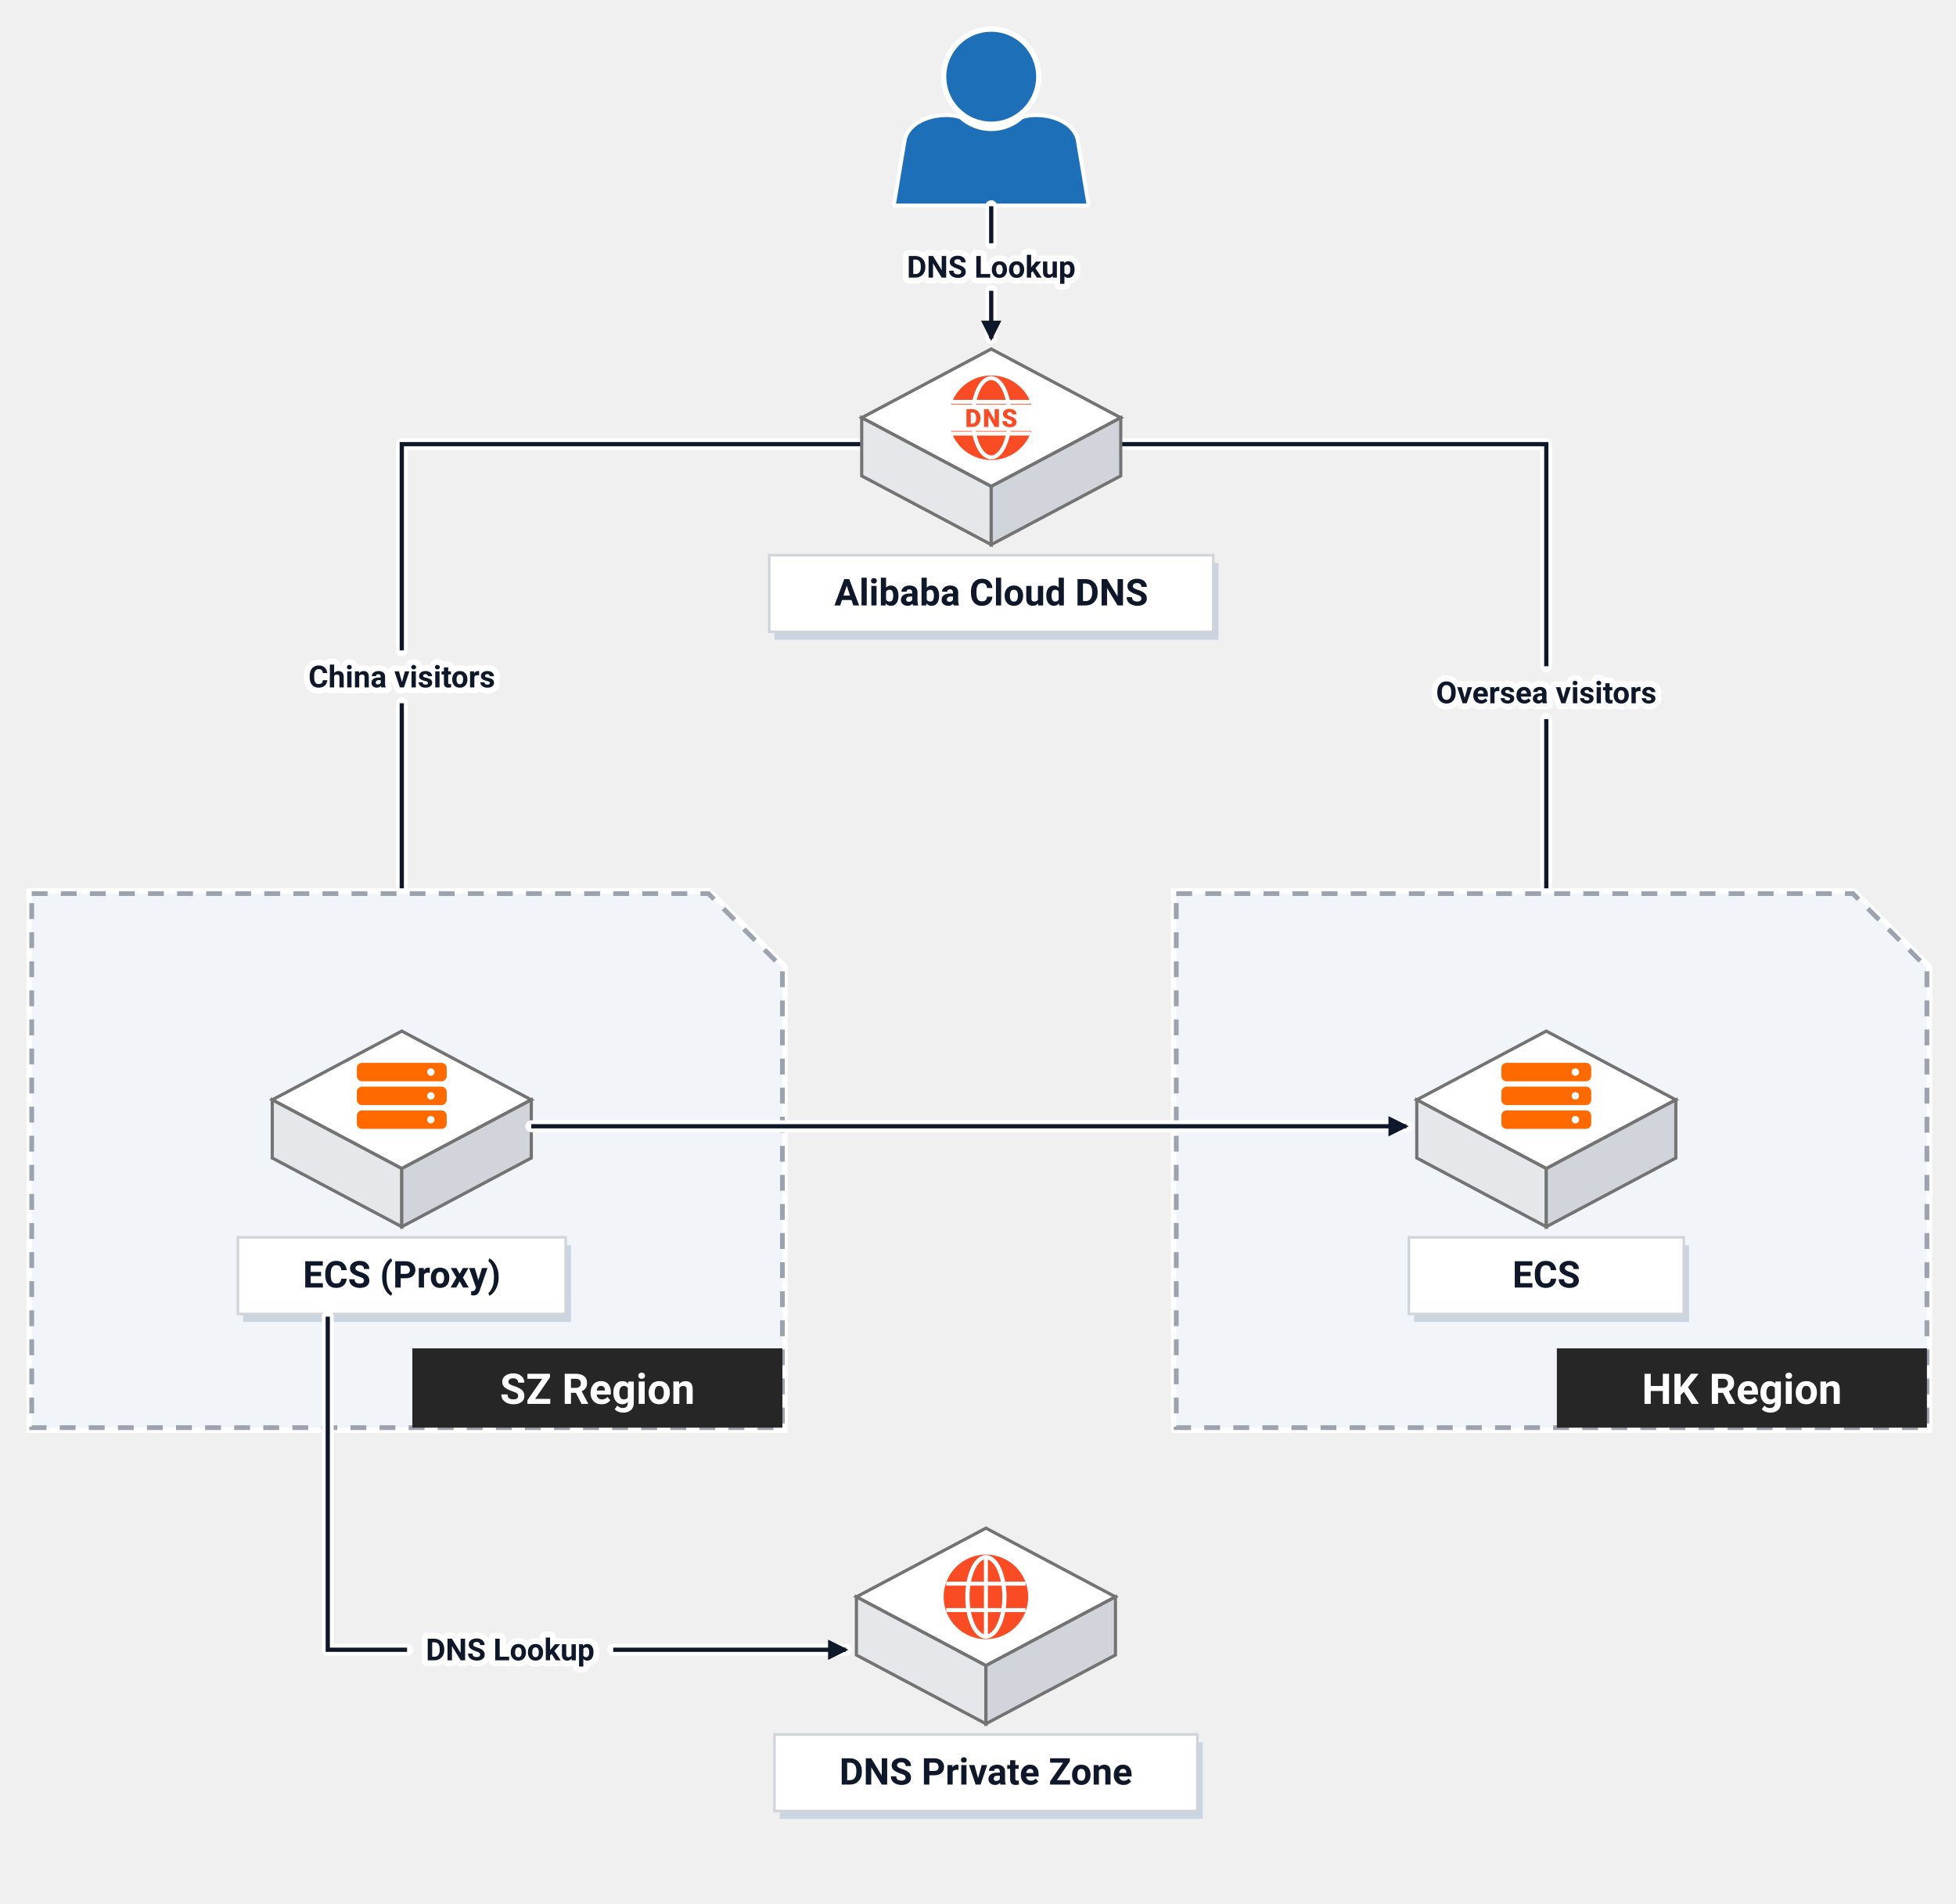
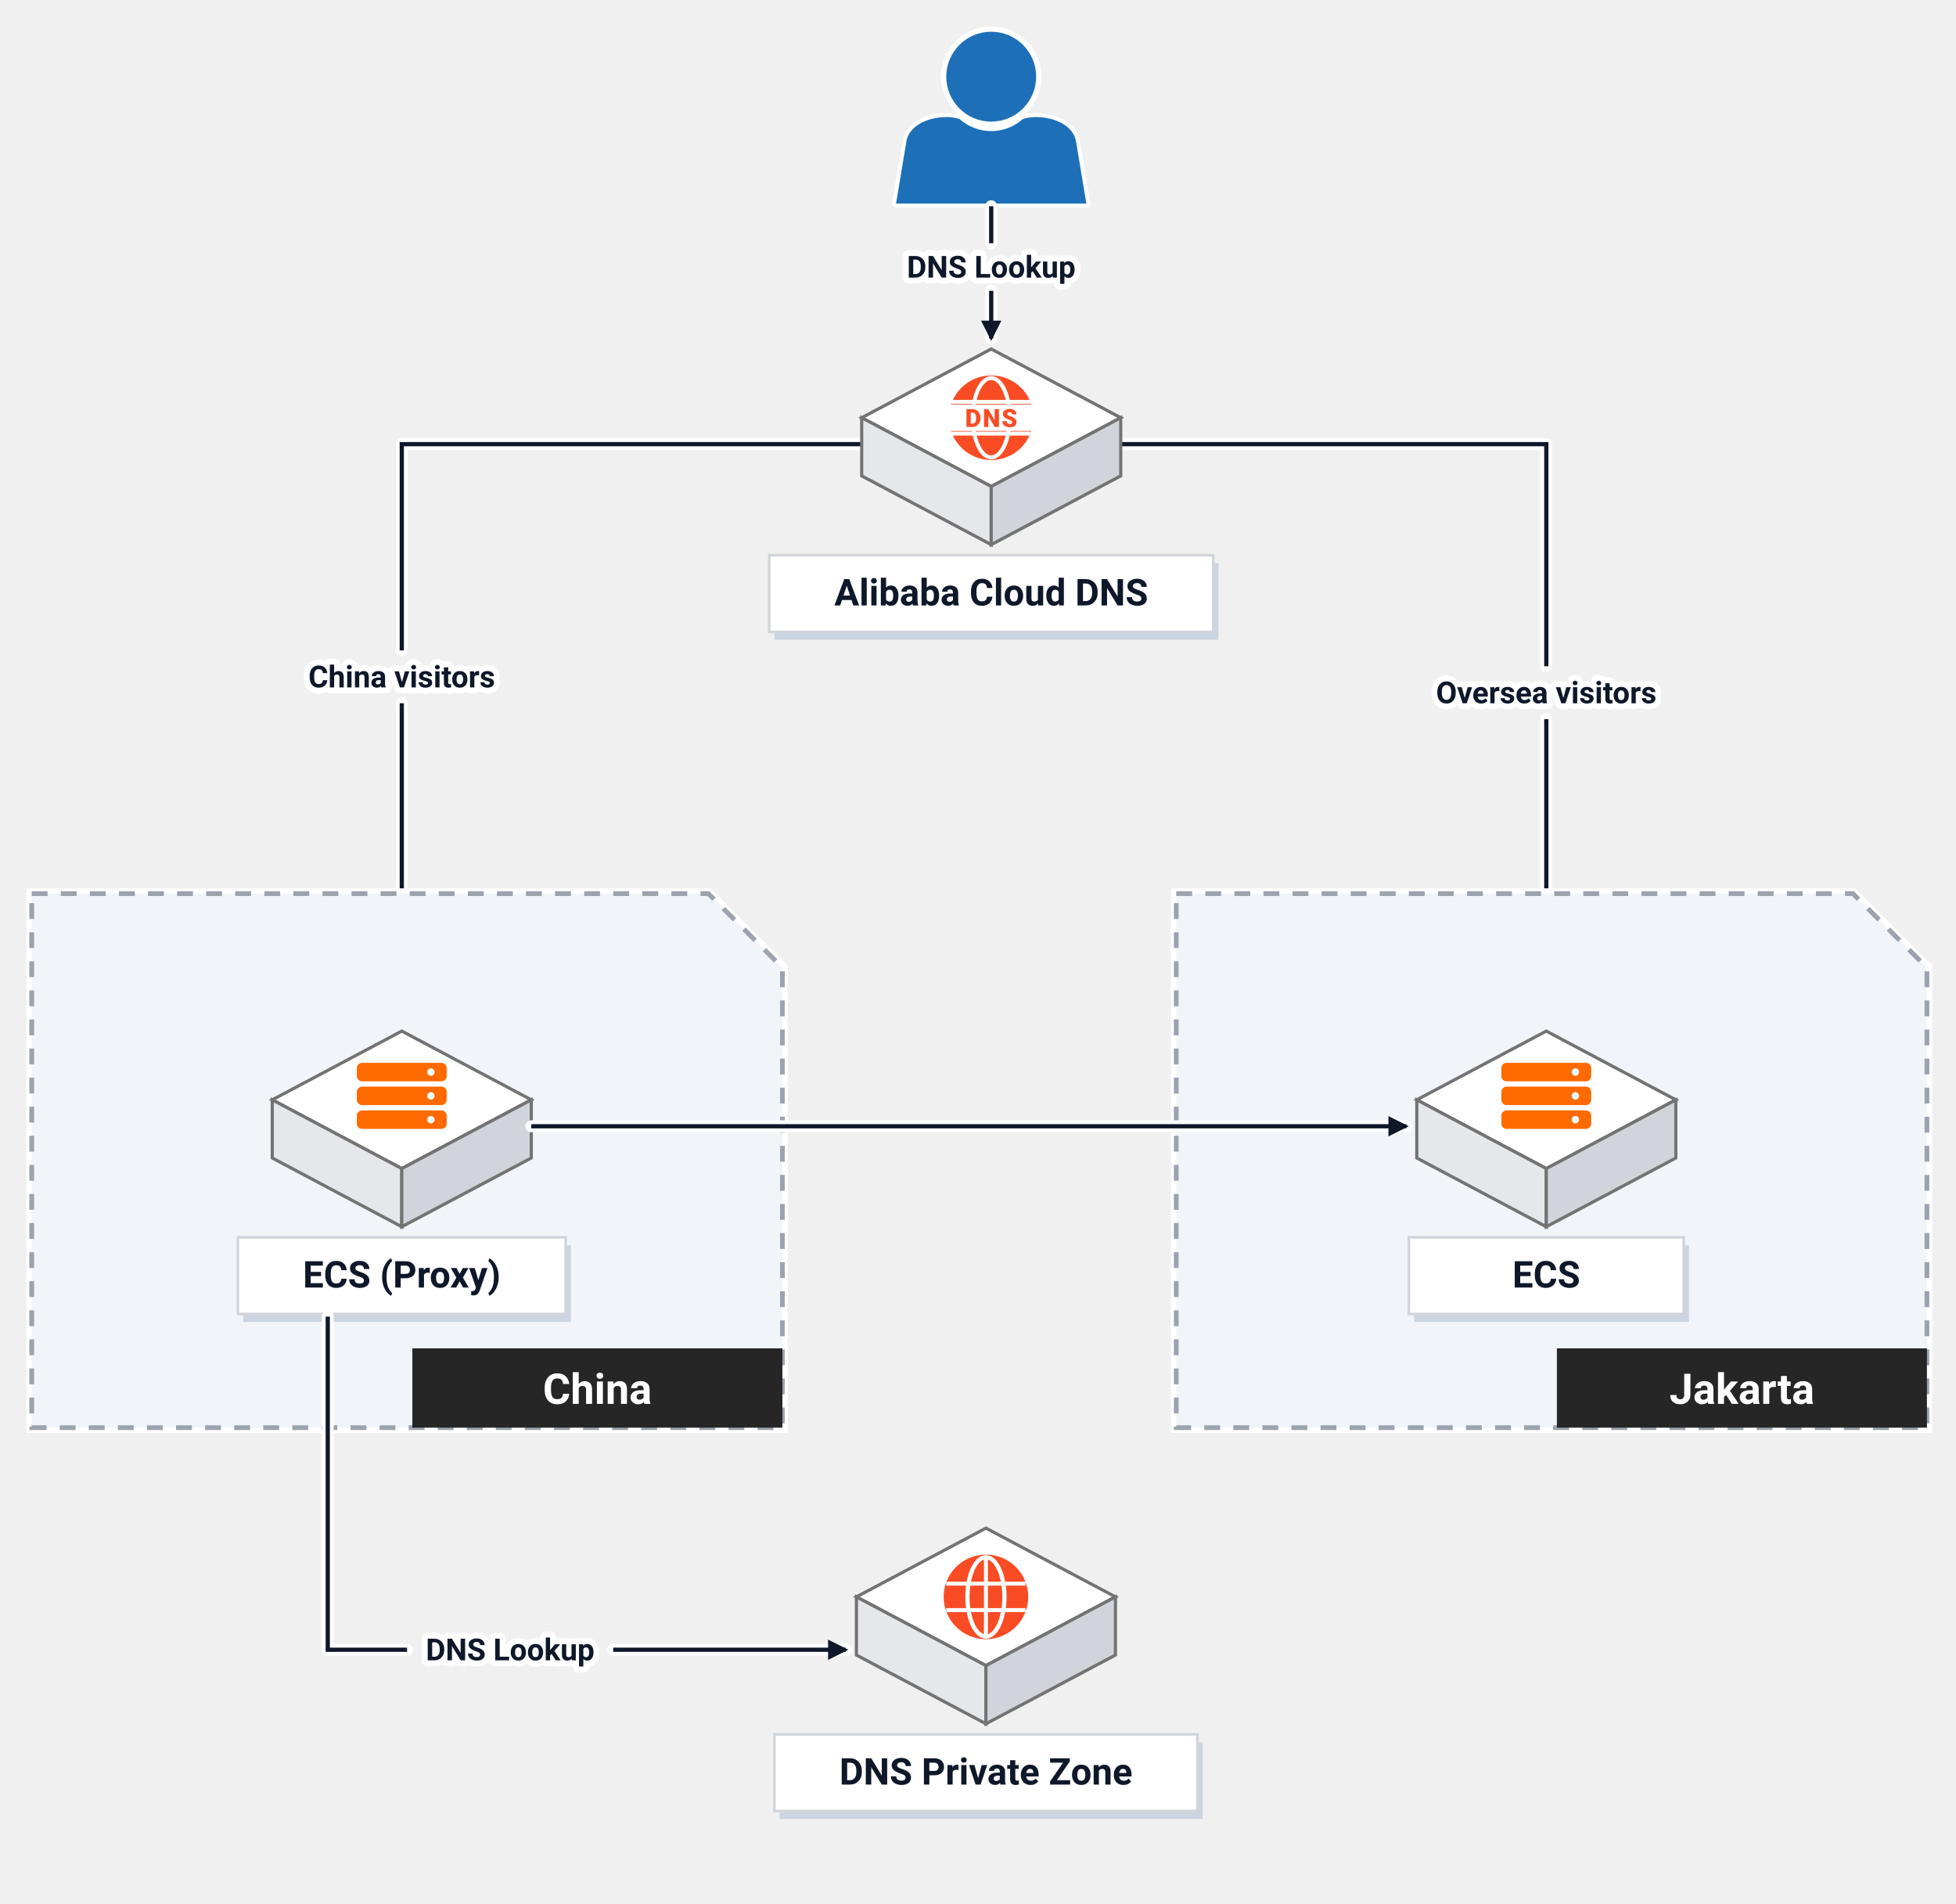
<svg xmlns="http://www.w3.org/2000/svg" viewBox="0 0 740 720" width="740" height="720">
  <defs>
    <marker id="dns-arr" viewBox="0 0 10 10" refX="7" refY="5" markerWidth="6" markerHeight="6" orient="auto">
      <path d="M 0 1 L 8 5 L 0 9 z" fill="#0f172a" />
    </marker>
  </defs>
  <rect width="740" height="720" fill="none" />
  <g font-family="-apple-system, BlinkMacSystemFont, 'Segoe UI', Roboto, Helvetica, Arial, sans-serif">
    <g transform="translate(375, 45)">
      <circle cx="0" cy="-16" r="19" fill="#ffffff" />
      <circle cx="0" cy="-16" r="17" fill="#1d70b8" />
      <path d="M -36 32 L -32 8 C -30 0, -18 -2, -12 0 A 18 18 0 0 0 12 0 C 18 -2, 30 0, 32 8 L 36 32 Z" fill="#ffffff" stroke="#ffffff" stroke-width="3" stroke-linejoin="round" />
      <path d="M -36 32 L -32 8 C -30 0, -18 -2, -12 0 A 18 18 0 0 0 12 0 C 18 -2, 30 0, 32 8 L 36 32 Z" fill="#1d70b8" />
    </g>
    <line x1="375" y1="78" x2="375" y2="92" stroke="#ffffff" stroke-width="4.5" stroke-linecap="round" />
    <line x1="375" y1="78" x2="375" y2="92" stroke="#0f172a" stroke-width="1.6" />
    <line x1="375" y1="110" x2="375" y2="128" stroke="#ffffff" stroke-width="4.5" stroke-linecap="round" />
    <line x1="375" y1="110" x2="375" y2="128" stroke="#0f172a" stroke-width="1.6" marker-end="url(#dns-arr)" />
    <text x="375" y="105" text-anchor="middle" font-size="11.5" font-weight="600" stroke="#ffffff" stroke-width="4.5" stroke-linejoin="round" stroke-linecap="round" fill="none">DNS Lookup</text>
    <text x="375" y="105" text-anchor="middle" font-size="11.5" font-weight="600" fill="#0f172a">DNS Lookup</text>
    <path d="M 326 168 L 152 168 L 152 246" fill="none" stroke="#ffffff" stroke-width="4.5" stroke-linecap="round" stroke-linejoin="round" />
    <path d="M 326 168 L 152 168 L 152 246" fill="none" stroke="#0f172a" stroke-width="1.6" />
    <path d="M 152 266 L 152 382" fill="none" stroke="#ffffff" stroke-width="4.5" stroke-linecap="round" stroke-linejoin="round" />
    <path d="M 152 266 L 152 382" fill="none" stroke="#0f172a" stroke-width="1.6" marker-end="url(#dns-arr)" />
    <text x="152" y="260" text-anchor="middle" font-size="11.5" font-weight="600" stroke="#ffffff" stroke-width="4.5" stroke-linejoin="round" stroke-linecap="round" fill="none">China visitors</text>
    <text x="152" y="260" text-anchor="middle" font-size="11.5" font-weight="600" fill="#0f172a">China visitors</text>
    <path d="M 424 168 L 585 168 L 585 252" fill="none" stroke="#ffffff" stroke-width="4.5" stroke-linecap="round" stroke-linejoin="round" />
    <path d="M 424 168 L 585 168 L 585 252" fill="none" stroke="#0f172a" stroke-width="1.6" />
    <path d="M 585 272 L 585 382" fill="none" stroke="#ffffff" stroke-width="4.5" stroke-linecap="round" stroke-linejoin="round" />
    <path d="M 585 272 L 585 382" fill="none" stroke="#0f172a" stroke-width="1.6" marker-end="url(#dns-arr)" />
    <text x="585" y="266" text-anchor="middle" font-size="11.5" font-weight="600" stroke="#ffffff" stroke-width="4.5" stroke-linejoin="round" stroke-linecap="round" fill="none">Oversea visitors</text>
    <text x="585" y="266" text-anchor="middle" font-size="11.5" font-weight="600" fill="#0f172a">Oversea visitors</text>
    <g transform="translate(375, 168)">
      <polygon points="0,-36 49,-10 0,16 -49,-10" fill="#ffffff" stroke="#737373" stroke-width="1.2" />
      <polygon points="-49,-10 0,16 0,38 -49,12" fill="#e5e7eb" stroke="#737373" stroke-width="1.2" />
      <polygon points="0,16 49,-10 49,12 0,38" fill="#d1d5db" stroke="#737373" stroke-width="1.2" />
      <circle cx="0" cy="-10" r="16" fill="#f94c24" />
      <ellipse cx="0" cy="-10" rx="7" ry="15" fill="none" stroke="#ffffff" stroke-width="1.5" />
      <line x1="-15" y1="-16" x2="15" y2="-16" stroke="#ffffff" stroke-width="1.5" />
      <line x1="-15" y1="-4" x2="15" y2="-4" stroke="#ffffff" stroke-width="1.5" />
      <rect x="-17" y="-15" width="34" height="10" fill="#ffffff" />
      <text x="0" y="-6.5" text-anchor="middle" font-size="9.5" font-weight="800" fill="#f94c24" letter-spacing="0.5">DNS</text>
      <rect x="-82" y="45" width="168" height="29" fill="#cbd5e1" />
      <rect x="-84" y="42" width="168" height="29" fill="#ffffff" stroke="#d1d5db" stroke-width="1" />
      <text x="0" y="61" text-anchor="middle" font-size="14" font-weight="600" fill="#0f172a">Alibaba Cloud DNS</text>
    </g>
    <g transform="translate(12, 338)">
      <polygon points="0,0 256,0 284,28 284,202 0,202" fill="#f1f5f9" stroke="#ffffff" stroke-width="4" />
      <polygon points="0,0 256,0 284,28 284,202 0,202" fill="#f1f5f9" stroke="#9ca3af" stroke-width="1.8" stroke-dasharray="6,5" />
      <g transform="translate(140, 88)">
        <polygon points="0,-36 49,-10 0,16 -49,-10" fill="#ffffff" stroke="#737373" stroke-width="1.2" />
        <polygon points="-49,-10 0,16 0,38 -49,12" fill="#e5e7eb" stroke="#737373" stroke-width="1.2" />
        <polygon points="0,16 49,-10 49,12 0,38" fill="#d1d5db" stroke="#737373" stroke-width="1.2" />
        <g transform="translate(-17, -24)">
          <rect x="0" y="0" width="34" height="7" rx="2" fill="#ff6a00" />
          <circle cx="28" cy="3.5" r="1.4" fill="#ffffff" />
          <rect x="0" y="9" width="34" height="7" rx="2" fill="#ff6a00" />
          <circle cx="28" cy="12.5" r="1.4" fill="#ffffff" />
          <rect x="0" y="18" width="34" height="7" rx="2" fill="#ff6a00" />
          <circle cx="28" cy="21.5" r="1.4" fill="#ffffff" />
        </g>
        <rect x="-60" y="45" width="124" height="29" fill="#cbd5e1" />
        <rect x="-62" y="42" width="124" height="29" fill="#ffffff" stroke="#d1d5db" stroke-width="1" />
        <text x="0" y="61" text-anchor="middle" font-size="14" font-weight="600" fill="#0f172a">ECS (Proxy)</text>
      </g>
      <rect x="144" y="172" width="140" height="30" fill="#262626" />
-       <text x="214" y="193" text-anchor="middle" font-size="16" font-weight="600" fill="#ffffff">SZ Region</text>
+       <text x="214" y="193" text-anchor="middle" font-size="16" font-weight="600" fill="#ffffff">China</text>
    </g>
    <g transform="translate(445, 338)">
      <polygon points="0,0 256,0 284,28 284,202 0,202" fill="#f1f5f9" stroke="#ffffff" stroke-width="4" />
      <polygon points="0,0 256,0 284,28 284,202 0,202" fill="#f1f5f9" stroke="#9ca3af" stroke-width="1.8" stroke-dasharray="6,5" />
      <g transform="translate(140, 88)">
        <polygon points="0,-36 49,-10 0,16 -49,-10" fill="#ffffff" stroke="#737373" stroke-width="1.2" />
        <polygon points="-49,-10 0,16 0,38 -49,12" fill="#e5e7eb" stroke="#737373" stroke-width="1.2" />
        <polygon points="0,16 49,-10 49,12 0,38" fill="#d1d5db" stroke="#737373" stroke-width="1.2" />
        <g transform="translate(-17, -24)">
          <rect x="0" y="0" width="34" height="7" rx="2" fill="#ff6a00" />
          <circle cx="28" cy="3.5" r="1.4" fill="#ffffff" />
          <rect x="0" y="9" width="34" height="7" rx="2" fill="#ff6a00" />
          <circle cx="28" cy="12.5" r="1.4" fill="#ffffff" />
          <rect x="0" y="18" width="34" height="7" rx="2" fill="#ff6a00" />
          <circle cx="28" cy="21.5" r="1.4" fill="#ffffff" />
        </g>
        <rect x="-50" y="45" width="104" height="29" fill="#cbd5e1" />
        <rect x="-52" y="42" width="104" height="29" fill="#ffffff" stroke="#d1d5db" stroke-width="1" />
        <text x="0" y="61" text-anchor="middle" font-size="14" font-weight="600" fill="#0f172a">ECS</text>
      </g>
      <rect x="144" y="172" width="140" height="30" fill="#262626" />
-       <text x="214" y="193" text-anchor="middle" font-size="16" font-weight="600" fill="#ffffff">HK Region</text>
+       <text x="214" y="193" text-anchor="middle" font-size="16" font-weight="600" fill="#ffffff">Jakarta</text>
    </g>
    <line x1="201" y1="426" x2="532" y2="426" stroke="#ffffff" stroke-width="4.5" stroke-linecap="round" />
    <line x1="201" y1="426" x2="532" y2="426" stroke="#0f172a" stroke-width="1.6" marker-end="url(#dns-arr)" />
    <path d="M 124 498 L 124 624 L 154 624" fill="none" stroke="#ffffff" stroke-width="4.5" stroke-linecap="round" stroke-linejoin="round" />
    <path d="M 124 498 L 124 624 L 154 624" fill="none" stroke="#0f172a" stroke-width="1.6" />
    <line x1="232" y1="624" x2="320" y2="624" stroke="#ffffff" stroke-width="4.5" stroke-linecap="round" />
    <line x1="232" y1="624" x2="320" y2="624" stroke="#0f172a" stroke-width="1.6" marker-end="url(#dns-arr)" />
    <text x="193" y="628" text-anchor="middle" font-size="11.5" font-weight="600" stroke="#ffffff" stroke-width="4.5" stroke-linejoin="round" stroke-linecap="round" fill="none">DNS Lookup</text>
    <text x="193" y="628" text-anchor="middle" font-size="11.5" font-weight="600" fill="#0f172a">DNS Lookup</text>
    <g transform="translate(373, 614)">
      <polygon points="0,-36 49,-10 0,16 -49,-10" fill="#ffffff" stroke="#737373" stroke-width="1.2" />
      <polygon points="-49,-10 0,16 0,38 -49,12" fill="#e5e7eb" stroke="#737373" stroke-width="1.2" />
      <polygon points="0,16 49,-10 49,12 0,38" fill="#d1d5db" stroke="#737373" stroke-width="1.2" />
      <circle cx="0" cy="-10" r="16" fill="#f94c24" />
      <ellipse cx="0" cy="-10" rx="7" ry="15" fill="none" stroke="#ffffff" stroke-width="1.6" />
      <line x1="-15" y1="-15" x2="15" y2="-15" stroke="#ffffff" stroke-width="1.5" />
      <line x1="-15" y1="-5" x2="15" y2="-5" stroke="#ffffff" stroke-width="1.5" />
      <line x1="0" y1="-25" x2="0" y2="5" stroke="#ffffff" stroke-width="1.5" />
      <rect x="-78" y="45" width="160" height="29" fill="#cbd5e1" />
      <rect x="-80" y="42" width="160" height="29" fill="#ffffff" stroke="#d1d5db" stroke-width="1" />
      <text x="0" y="61" text-anchor="middle" font-size="14" font-weight="600" fill="#0f172a">DNS Private Zone</text>
    </g>
  </g>
</svg>
